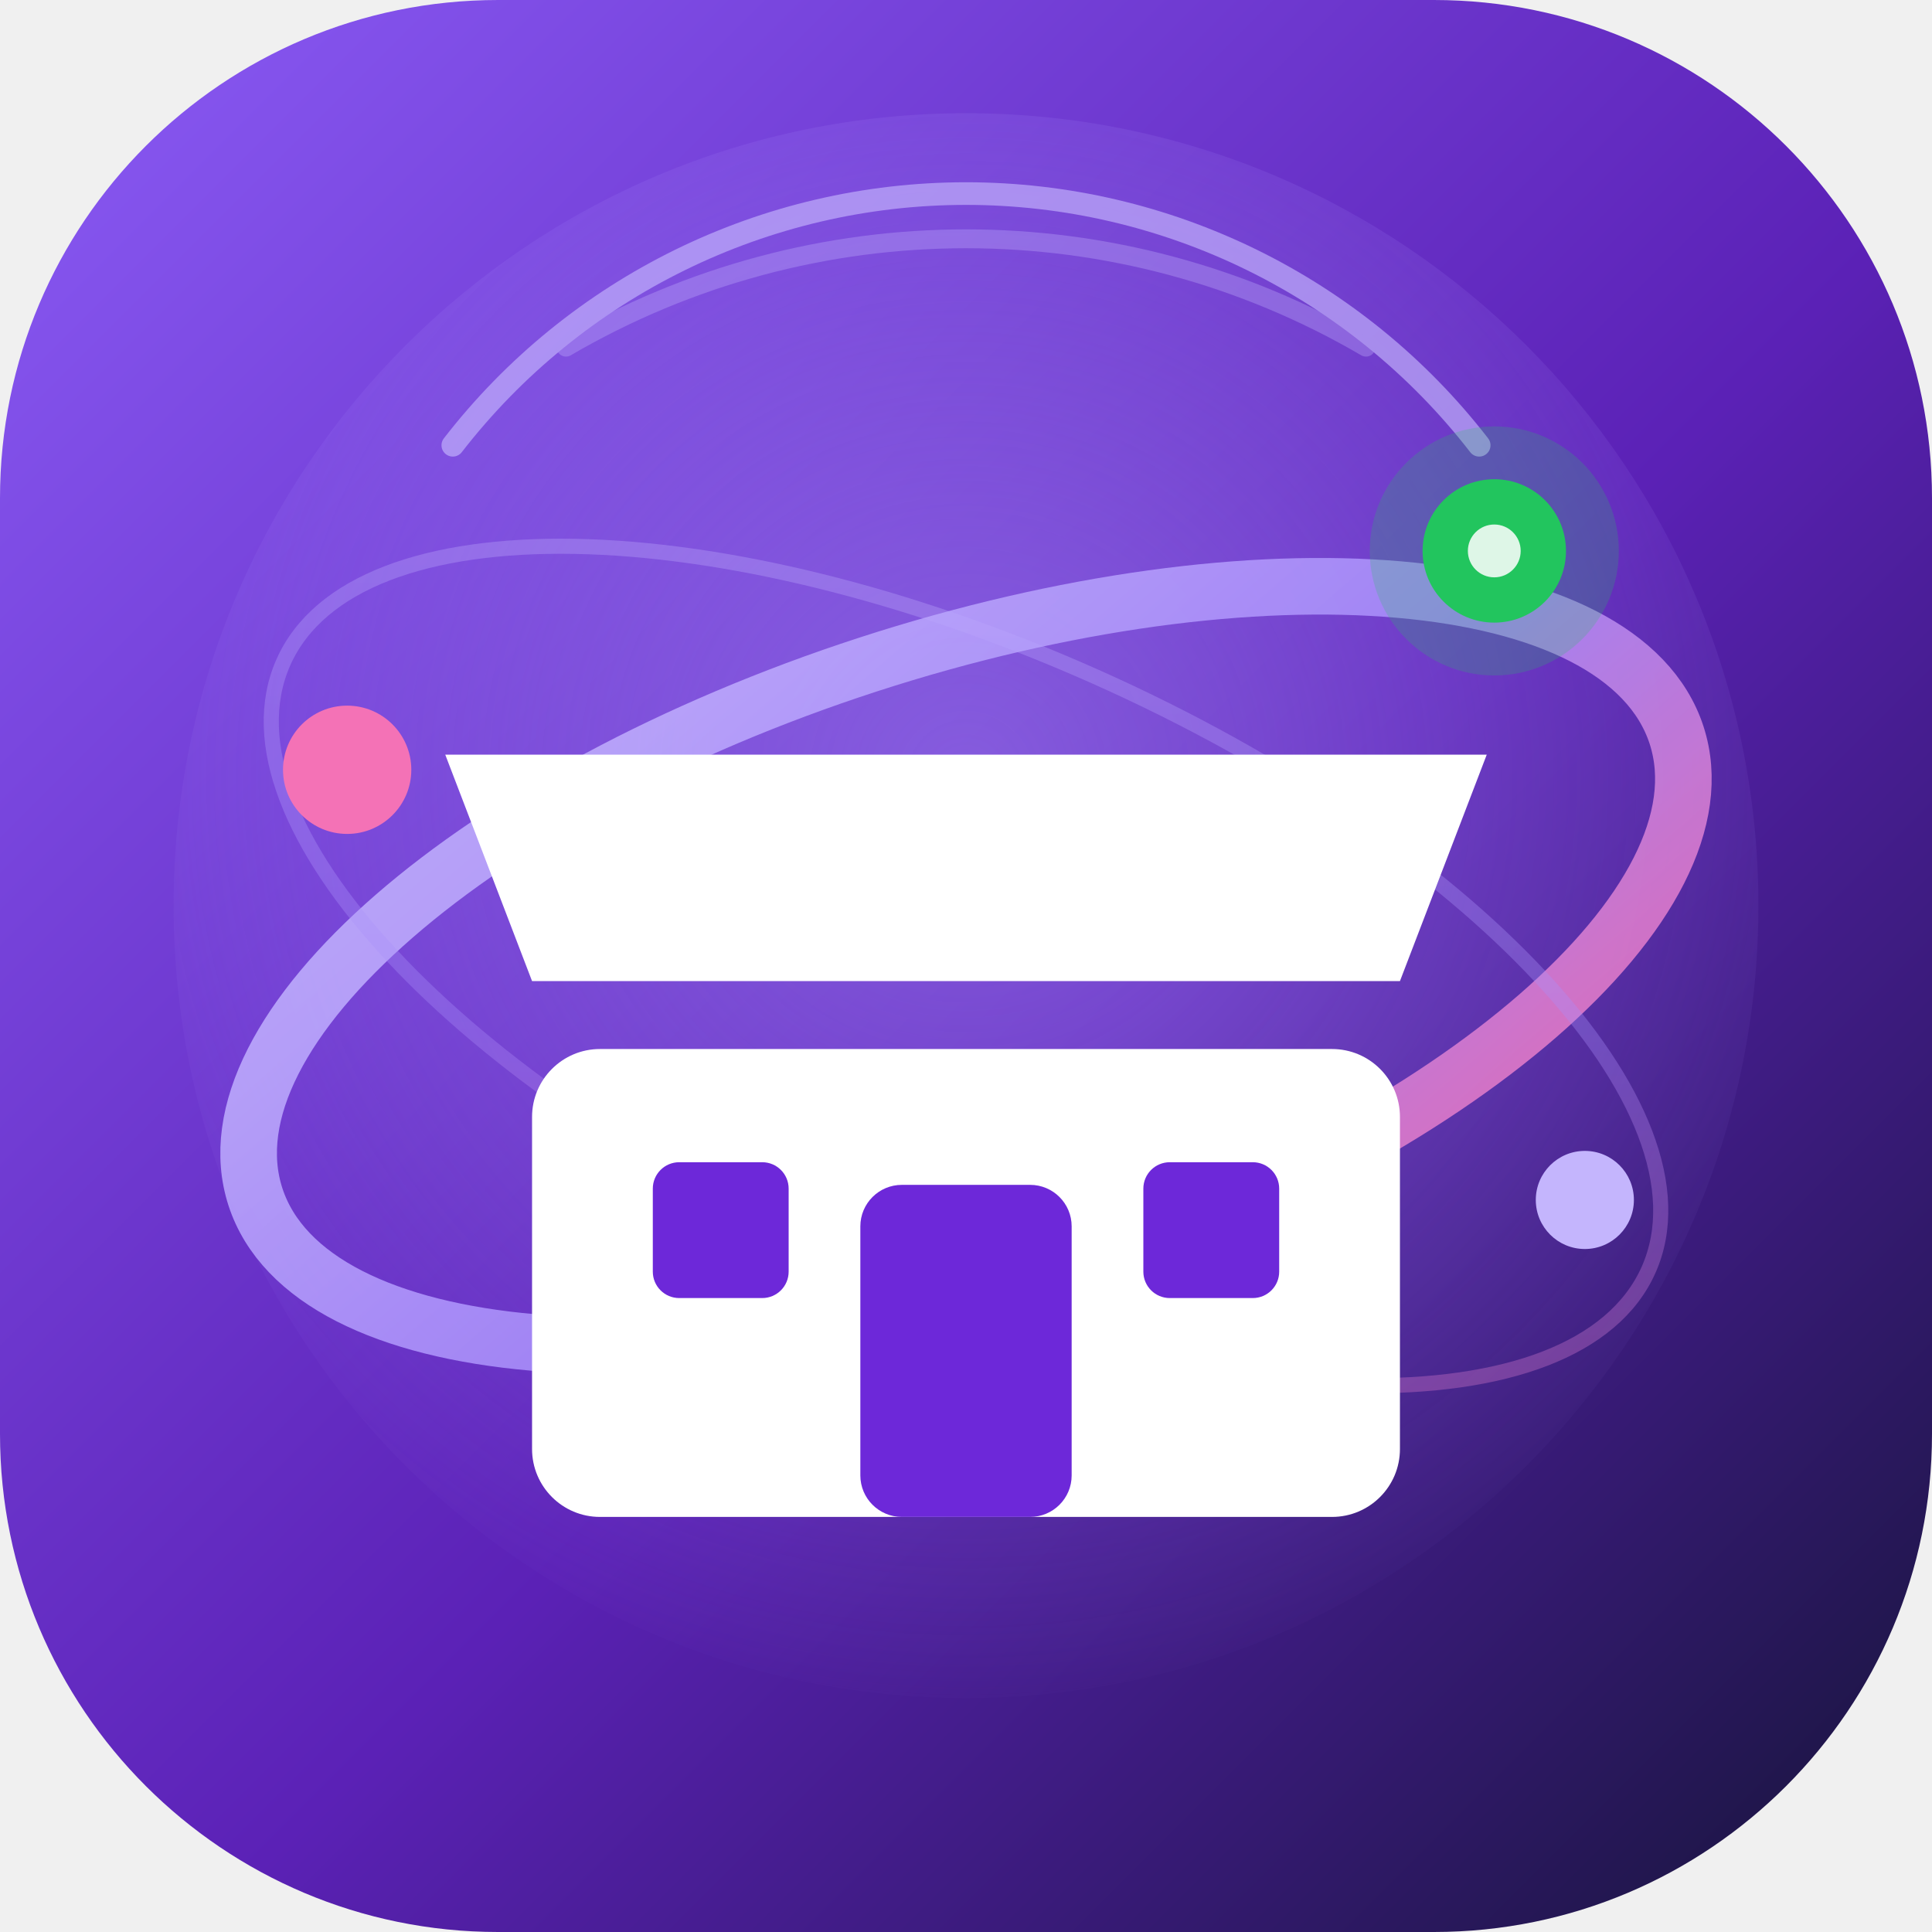
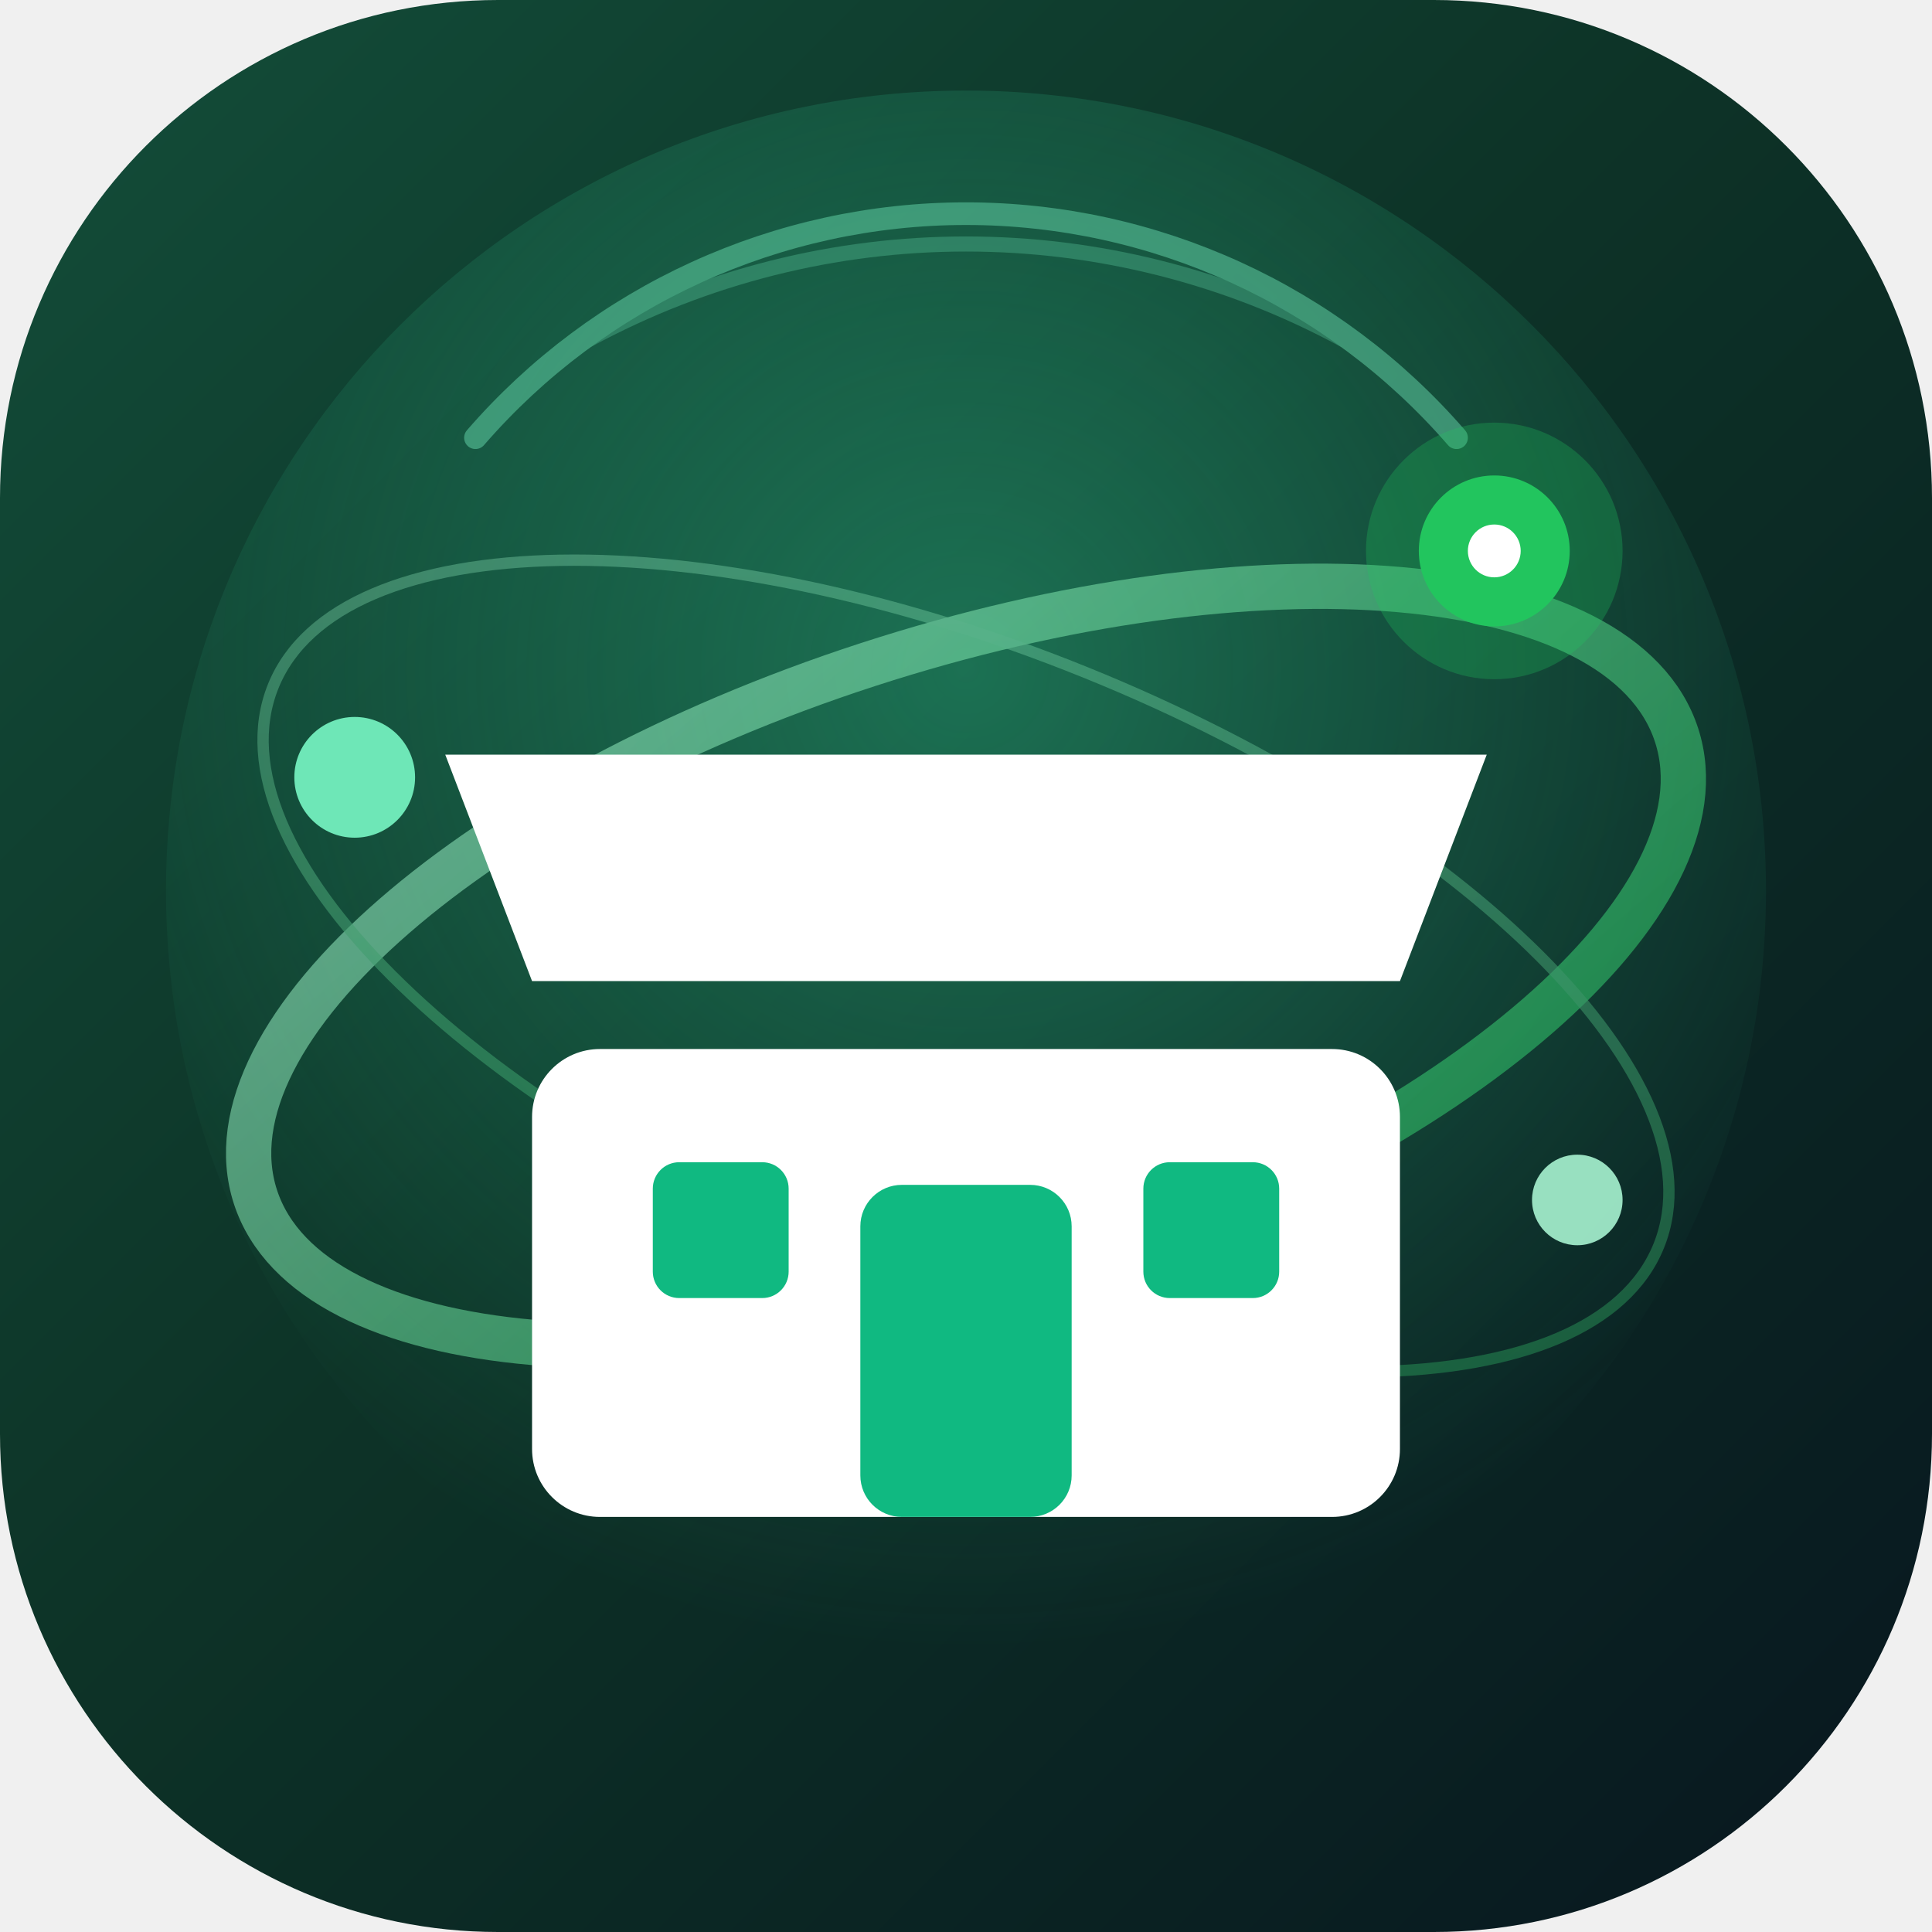
<svg xmlns="http://www.w3.org/2000/svg" viewBox="0 0 512 512" role="img" aria-label="Lavka Online">
  <defs>
    <linearGradient id="bg" x1="0" y1="0" x2="1" y2="1">
-       <stop offset="0" stop-color="#8b5cf6" />
-       <stop offset=".55" stop-color="#5b21b6" />
-       <stop offset="1" stop-color="#141436" />
+       <stop offset="0" stop-color="#134e3a" />
+       <stop offset=".45" stop-color="#0d3327" />
+       <stop offset="1" stop-color="#08161f" />
    </linearGradient>
+     <radialGradient id="glow" cx=".5" cy=".36" r=".62">
+       <stop offset="0" stop-color="#34d399" stop-opacity=".38" />
+       <stop offset="1" stop-color="#34d399" stop-opacity="0" />
+     </radialGradient>
    <linearGradient id="ring" x1="0" y1="0" x2="1" y2="1">
-       <stop offset="0" stop-color="#c4b5fd" />
-       <stop offset=".55" stop-color="#a78bfa" />
-       <stop offset="1" stop-color="#f472b6" />
+       <stop offset="0" stop-color="#a7f3d0" />
+       <stop offset="1" stop-color="#22c55e" />
    </linearGradient>
-     <radialGradient id="glow" cx=".5" cy=".42" r=".6">
-       <stop offset="0" stop-color="#a78bfa" stop-opacity=".5" />
-       <stop offset="1" stop-color="#a78bfa" stop-opacity="0" />
-     </radialGradient>
  </defs>
  <rect width="512" height="512" rx="132" fill="url(#bg)" />
-   <circle cx="256" cy="240" r="210" fill="url(#glow)" />
-   <g stroke="url(#ring)" fill="none" transform="rotate(-18 256 256)">
-     <ellipse cx="256" cy="256" rx="198" ry="84" stroke-width="15" opacity=".9" />
-     <ellipse cx="256" cy="256" rx="198" ry="84" stroke-width="4" opacity=".35" transform="rotate(42 256 256)" />
+   <circle cx="256" cy="236" r="212" fill="url(#glow)" />
+   <g stroke="url(#ring)" fill="none" transform="rotate(-18 256 256)" opacity=".55">
+     <ellipse cx="256" cy="256" rx="198" ry="84" stroke-width="12" />
+     <ellipse cx="256" cy="256" rx="198" ry="84" stroke-width="3" opacity=".6" transform="rotate(40 256 256)" />
  </g>
-   <g fill="none" opacity=".65">
-     <path d="M120 118a172 172 0 0 1 272 0" stroke="#c4b5fd" stroke-width="6" stroke-linecap="round" />
-     <path d="M150 92a210 210 0 0 1 212 0" stroke="#c4b5fd" stroke-width="5" stroke-linecap="round" opacity=".5" />
+   <g fill="none" opacity=".45" stroke="#6ee7b7" stroke-linecap="round">
+     <path d="M126 116a172 172 0 0 1 260 0" stroke-width="6" />
+     <path d="M156 90a210 210 0 0 1 200 0" stroke-width="4" opacity=".6" />
  </g>
-   <circle cx="92" cy="204" r="17" fill="#f472b6" />
-   <circle cx="420" cy="318" r="13" fill="#c4b5fd" />
+   <circle cx="94" cy="206" r="16" fill="#6ee7b7" />
+   <circle cx="418" cy="318" r="12" fill="#a7f3d0" opacity=".9" />
  <path d="M118 200h276l-23 60H141z" fill="#ffffff" />
  <rect x="141" y="278" width="230" height="124" rx="18" fill="#ffffff" />
-   <rect x="228" y="314" width="56" height="88" rx="11" fill="#6d28d9" />
-   <rect x="173" y="308" width="36" height="36" rx="7" fill="#6d28d9" />
-   <rect x="303" y="308" width="36" height="36" rx="7" fill="#6d28d9" />
-   <circle cx="396" cy="146" r="33" fill="#22c55e" opacity=".22" />
-   <circle cx="396" cy="146" r="19" fill="#22c55e" />
-   <circle cx="396" cy="146" r="7" fill="#ffffff" opacity=".85" />
+   <rect x="228" y="314" width="56" height="88" rx="11" fill="#10b981" />
+   <rect x="173" y="308" width="36" height="36" rx="7" fill="#10b981" />
+   <rect x="303" y="308" width="36" height="36" rx="7" fill="#10b981" />
+   <circle cx="396" cy="146" r="34" fill="#22c55e" opacity=".28" />
+   <circle cx="396" cy="146" r="20" fill="#22c55e" />
+   <circle cx="396" cy="146" r="7" fill="#ffffff" />
</svg>
